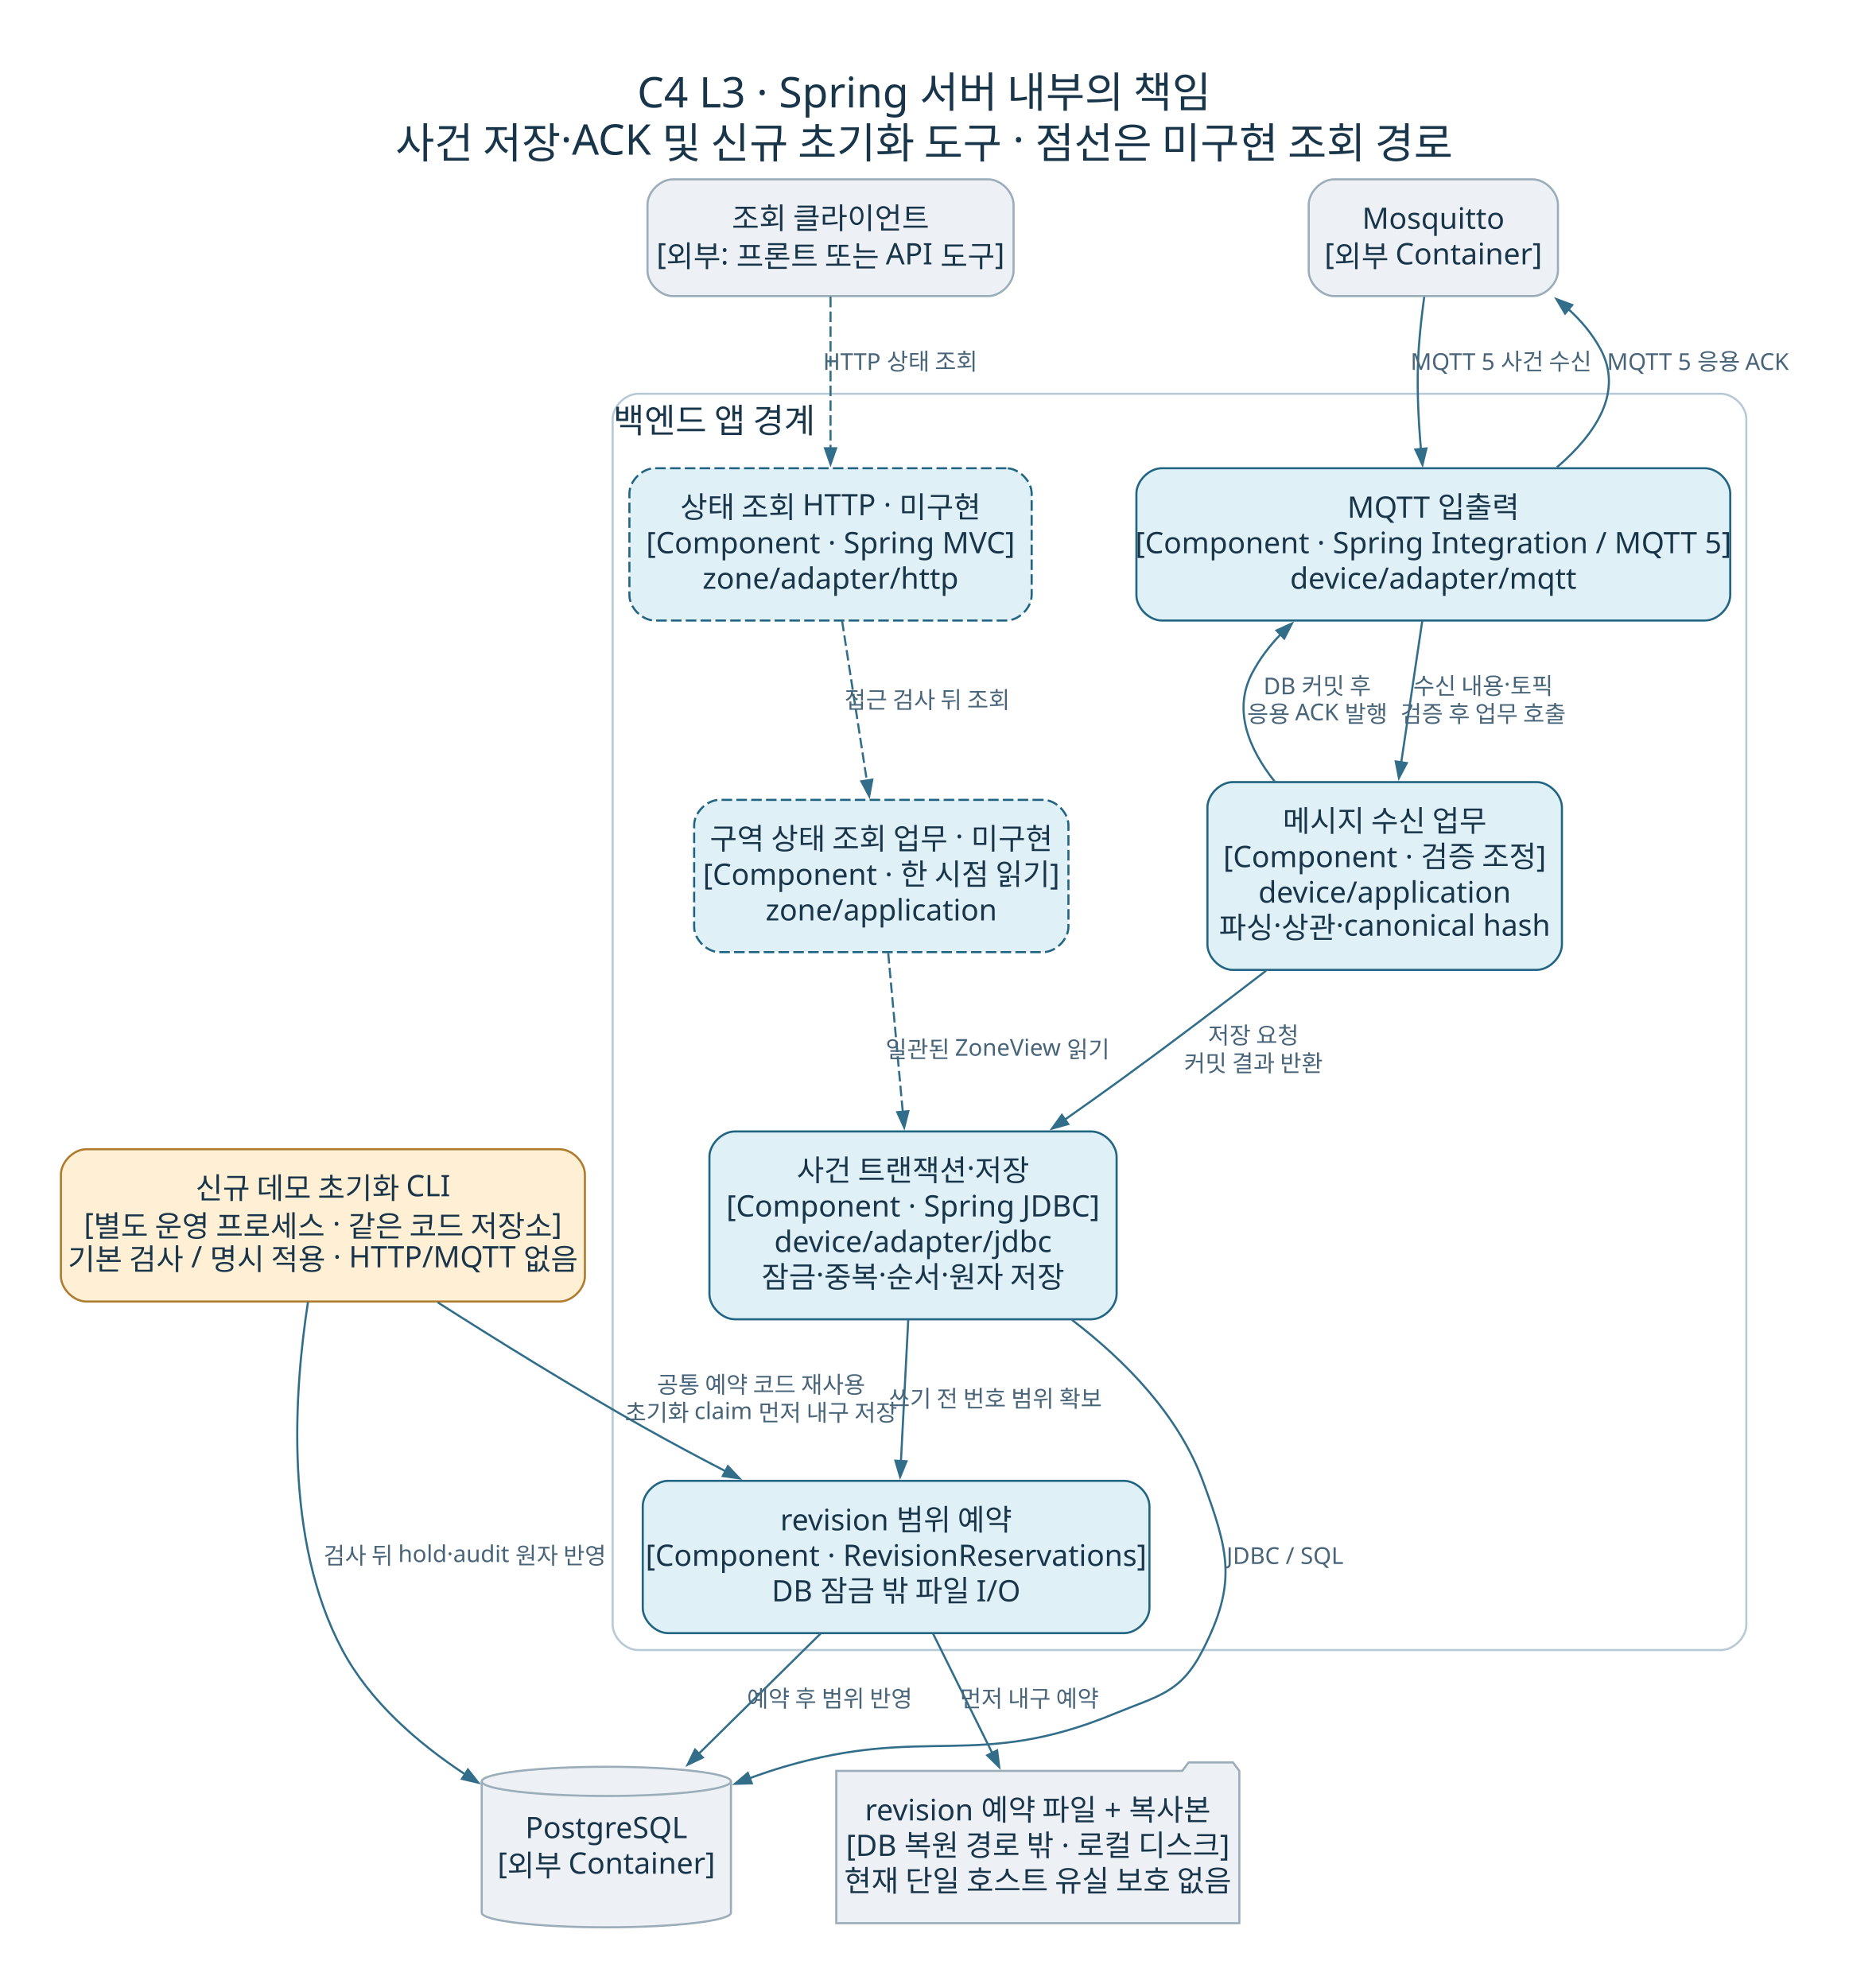
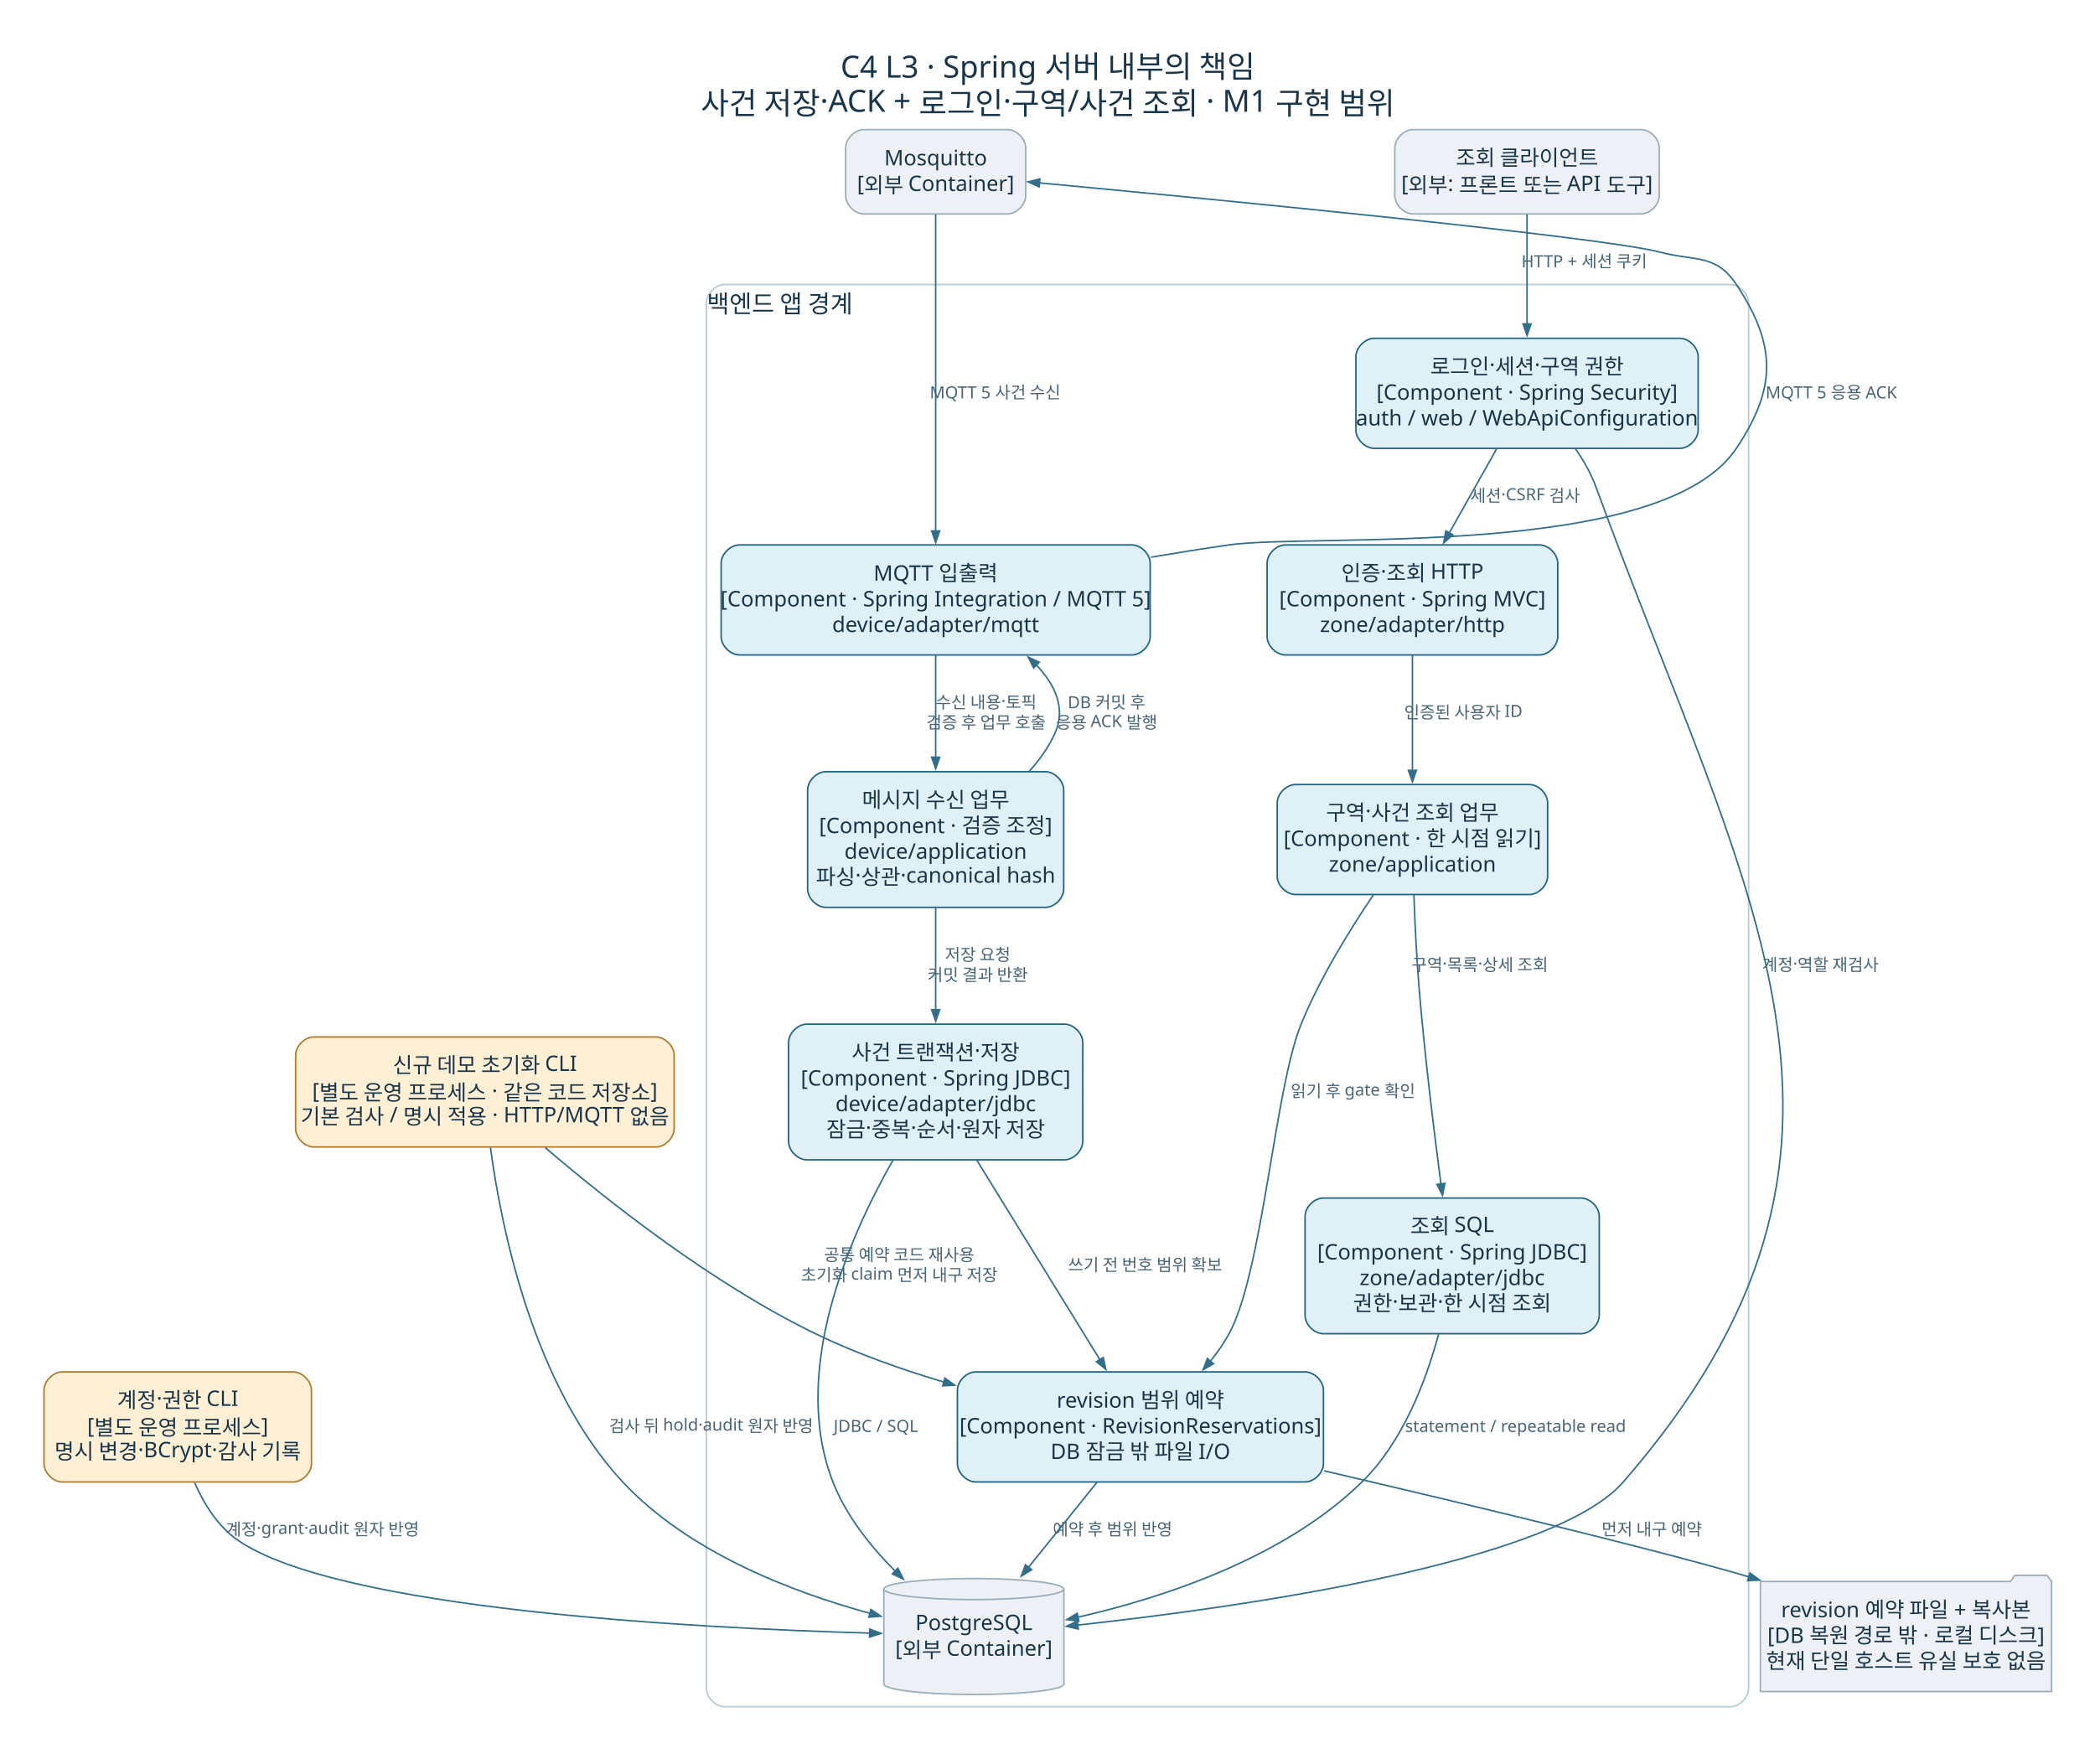
- <svg xmlns="http://www.w3.org/2000/svg" width="874pt" height="940pt" viewBox="0.00 0.00 874.00 940.00">
-   <g id="graph0" class="graph" transform="scale(1 1) rotate(0) translate(28.8 911.3)">
-     <text xml:space="preserve" text-anchor="middle" x="408.13" y="-860.5" font-family="Apple SD Gothic Neo" font-size="20.00" fill="#19354a">C4 L3 · Spring 서버 내부의 책임</text>
-     <text xml:space="preserve" text-anchor="middle" x="408.13" y="-836.5" font-family="Apple SD Gothic Neo" font-size="20.00" fill="#19354a">사건 저장·ACK 및 신규 초기화 도구 · 점선은 미구현 조회 경로</text>
+ <svg xmlns="http://www.w3.org/2000/svg" width="1371pt" height="1154pt" viewBox="0.00 0.00 1371.00 1154.00">
+   <g id="graph0" class="graph" transform="scale(1 1) rotate(0) translate(28.8 1124.9)">
+     <text xml:space="preserve" text-anchor="middle" x="656.9" y="-1074.1" font-family="Apple SD Gothic Neo" font-size="20.00" fill="#19354a">C4 L3 · Spring 서버 내부의 책임</text>
+     <text xml:space="preserve" text-anchor="middle" x="656.9" y="-1050.1" font-family="Apple SD Gothic Neo" font-size="20.00" fill="#19354a">사건 저장·ACK + 로그인·구역/사건 조회 · M1 구현 범위</text>
    <g id="clust2" class="cluster">
-       <path fill="none" stroke="#b7cad6" d="M272.87,-131.1C272.87,-131.1 784.87,-131.1 784.87,-131.1 790.87,-131.1 796.87,-137.1 796.87,-143.1 796.87,-143.1 796.87,-713.1 796.87,-713.1 796.87,-719.1 790.87,-725.1 784.87,-725.1 784.87,-725.1 272.87,-725.1 272.87,-725.1 266.87,-725.1 260.87,-719.1 260.87,-713.1 260.87,-713.1 260.87,-143.1 260.87,-143.1 260.87,-137.1 266.87,-131.1 272.87,-131.1" />
-       <text xml:space="preserve" text-anchor="middle" x="308.87" y="-706.7" font-family="Apple SD Gothic Neo" font-size="16.00" fill="#19354a">백엔드 앱 경계</text>
+       <path fill="none" stroke="#b7cad6" d="M445.51,-8C445.51,-8 1103.51,-8 1103.51,-8 1109.51,-8 1115.51,-14 1115.51,-20 1115.51,-20 1115.51,-926.7 1115.51,-926.7 1115.51,-932.7 1109.51,-938.7 1103.51,-938.7 1103.51,-938.7 445.51,-938.7 445.51,-938.7 439.51,-938.7 433.51,-932.7 433.51,-926.7 433.51,-926.7 433.51,-20 433.51,-20 433.51,-14 439.51,-8 445.51,-8" />
+       <text xml:space="preserve" text-anchor="middle" x="481.51" y="-920.3" font-family="Apple SD Gothic Neo" font-size="16.00" fill="#19354a">백엔드 앱 경계</text>
    </g>
    <g id="node1" class="node">
-       <path fill="#edf1f5" stroke="#9aadb9" d="M695.79,-826.5C695.79,-826.5 601.96,-826.5 601.96,-826.5 595.96,-826.5 589.96,-820.5 589.96,-814.5 589.96,-814.5 589.96,-783.3 589.96,-783.3 589.96,-777.3 595.96,-771.3 601.96,-771.3 601.96,-771.3 695.79,-771.3 695.79,-771.3 701.79,-771.3 707.79,-777.3 707.79,-783.3 707.79,-783.3 707.79,-814.5 707.79,-814.5 707.79,-820.5 701.79,-826.5 695.79,-826.5" />
-       <text xml:space="preserve" text-anchor="middle" x="648.87" y="-803.1" font-family="Apple SD Gothic Neo" font-size="14.00" fill="#19354a">Mosquitto</text>
-       <text xml:space="preserve" text-anchor="middle" x="648.87" y="-786.3" font-family="Apple SD Gothic Neo" font-size="14.00" fill="#19354a">[외부 Container]</text>
+       <path fill="#edf1f5" stroke="#9aadb9" d="M630.43,-1040.1C630.43,-1040.1 536.6,-1040.1 536.6,-1040.1 530.6,-1040.1 524.6,-1034.1 524.6,-1028.1 524.6,-1028.1 524.6,-996.9 524.6,-996.9 524.6,-990.9 530.6,-984.9 536.6,-984.9 536.6,-984.9 630.43,-984.9 630.43,-984.9 636.43,-984.9 642.43,-990.9 642.43,-996.9 642.43,-996.9 642.43,-1028.1 642.43,-1028.1 642.43,-1034.1 636.43,-1040.1 630.43,-1040.1" />
+       <text xml:space="preserve" text-anchor="middle" x="583.51" y="-1016.7" font-family="Apple SD Gothic Neo" font-size="14.00" fill="#19354a">Mosquitto</text>
+       <text xml:space="preserve" text-anchor="middle" x="583.51" y="-999.9" font-family="Apple SD Gothic Neo" font-size="14.00" fill="#19354a">[외부 Container]</text>
+     </g>
+     <g id="node7" class="node">
+       <path fill="#e0f0f7" stroke="#216582" d="M711.9,-768.3C711.9,-768.3 455.13,-768.3 455.13,-768.3 449.13,-768.3 443.13,-762.3 443.13,-756.3 443.13,-756.3 443.13,-708.3 443.13,-708.3 443.13,-702.3 449.13,-696.3 455.13,-696.3 455.13,-696.3 711.9,-696.3 711.9,-696.3 717.9,-696.3 723.9,-702.3 723.9,-708.3 723.9,-708.3 723.9,-756.3 723.9,-756.3 723.9,-762.3 717.9,-768.3 711.9,-768.3" />
+       <text xml:space="preserve" text-anchor="middle" x="583.51" y="-744.9" font-family="Apple SD Gothic Neo" font-size="14.00" fill="#19354a">MQTT 입출력</text>
+       <text xml:space="preserve" text-anchor="middle" x="583.51" y="-728.1" font-family="Apple SD Gothic Neo" font-size="14.00" fill="#19354a">[Component · Spring Integration / MQTT 5]</text>
+       <text xml:space="preserve" text-anchor="middle" x="583.51" y="-711.3" font-family="Apple SD Gothic Neo" font-size="14.00" fill="#19354a">device/adapter/mqtt</text>
+     </g>
+     <g id="edge11" class="edge">
+       <path fill="none" stroke="#326e8a" d="M583.51,-984.57C583.51,-936.55 583.51,-835.72 583.51,-777.44" />
+       <polygon fill="#326e8a" stroke="#326e8a" points="586.14,-777.48 583.51,-769.98 580.89,-777.48 586.14,-777.48" />
+       <text xml:space="preserve" text-anchor="middle" x="622.47" y="-864.2" font-family="Apple SD Gothic Neo" font-size="11.00" fill="#486478">MQTT 5 사건 수신</text>
+     </g>
+     <g id="node2" class="node">
+       <path fill="#edf1f5" stroke="#9aadb9" d="M1045.05,-1040.1C1045.05,-1040.1 895.98,-1040.1 895.98,-1040.1 889.98,-1040.1 883.98,-1034.1 883.98,-1028.1 883.98,-1028.1 883.98,-996.9 883.98,-996.9 883.98,-990.9 889.98,-984.9 895.98,-984.9 895.98,-984.9 1045.05,-984.9 1045.05,-984.9 1051.05,-984.9 1057.05,-990.9 1057.05,-996.9 1057.05,-996.9 1057.05,-1028.1 1057.05,-1028.1 1057.05,-1034.1 1051.05,-1040.1 1045.05,-1040.1" />
+       <text xml:space="preserve" text-anchor="middle" x="970.51" y="-1016.7" font-family="Apple SD Gothic Neo" font-size="14.00" fill="#19354a">조회 클라이언트</text>
+       <text xml:space="preserve" text-anchor="middle" x="970.51" y="-999.9" font-family="Apple SD Gothic Neo" font-size="14.00" fill="#19354a">[외부: 프론트 또는 API 도구]</text>
+     </g>
+     <g id="node9" class="node">
+       <path fill="#e0f0f7" stroke="#216582" d="M1070.5,-903.5C1070.5,-903.5 870.52,-903.5 870.52,-903.5 864.52,-903.5 858.52,-897.5 858.52,-891.5 858.52,-891.5 858.52,-843.5 858.52,-843.5 858.52,-837.5 864.52,-831.5 870.52,-831.5 870.52,-831.5 1070.5,-831.5 1070.5,-831.5 1076.5,-831.5 1082.5,-837.5 1082.5,-843.5 1082.5,-843.5 1082.5,-891.5 1082.5,-891.5 1082.5,-897.5 1076.5,-903.5 1070.5,-903.5" />
+       <text xml:space="preserve" text-anchor="middle" x="970.51" y="-880.1" font-family="Apple SD Gothic Neo" font-size="14.00" fill="#19354a">로그인·세션·구역 권한</text>
+       <text xml:space="preserve" text-anchor="middle" x="970.51" y="-863.3" font-family="Apple SD Gothic Neo" font-size="14.00" fill="#19354a">[Component · Spring Security]</text>
+       <text xml:space="preserve" text-anchor="middle" x="970.51" y="-846.5" font-family="Apple SD Gothic Neo" font-size="14.00" fill="#19354a">auth / web / WebApiConfiguration</text>
+     </g>
+     <g id="edge13" class="edge">
+       <path fill="none" stroke="#326e8a" d="M970.51,-984.6C970.51,-964.37 970.51,-936.21 970.51,-912.69" />
+       <polygon fill="#326e8a" stroke="#326e8a" points="973.14,-912.94 970.51,-905.44 967.89,-912.94 973.14,-912.94" />
+       <text xml:space="preserve" text-anchor="middle" x="1007.99" y="-950" font-family="Apple SD Gothic Neo" font-size="11.00" fill="#486478">HTTP + 세션 쿠키</text>
+     </g>
+     <g id="node3" class="node">
+       <path fill="#edf1f5" stroke="#9aadb9" d="M667.43,-85C667.43,-88.81 641.02,-91.9 608.51,-91.9 576.01,-91.9 549.6,-88.81 549.6,-85 549.6,-85 549.6,-22.9 549.6,-22.9 549.6,-19.09 576.01,-16 608.51,-16 641.02,-16 667.43,-19.09 667.43,-22.9 667.43,-22.9 667.43,-85 667.43,-85" />
+       <path fill="none" stroke="#9aadb9" d="M667.43,-85C667.43,-81.19 641.02,-78.1 608.51,-78.1 576.01,-78.1 549.6,-81.19 549.6,-85" />
+       <text xml:space="preserve" text-anchor="middle" x="608.51" y="-58.15" font-family="Apple SD Gothic Neo" font-size="14.00" fill="#19354a">PostgreSQL</text>
+       <text xml:space="preserve" text-anchor="middle" x="608.51" y="-41.35" font-family="Apple SD Gothic Neo" font-size="14.00" fill="#19354a">[외부 Container]</text>
+     </g>
+     <g id="node4" class="node">
+       <polygon fill="#edf1f5" stroke="#9aadb9" points="1313.8,-89.95 1310.8,-93.95 1289.8,-93.95 1286.8,-89.95 1123.23,-89.95 1123.23,-17.95 1313.8,-17.95 1313.8,-89.95" />
+       <text xml:space="preserve" text-anchor="middle" x="1218.51" y="-66.55" font-family="Apple SD Gothic Neo" font-size="14.00" fill="#19354a">revision 예약 파일 + 복사본</text>
+       <text xml:space="preserve" text-anchor="middle" x="1218.51" y="-49.75" font-family="Apple SD Gothic Neo" font-size="14.00" fill="#19354a">[DB 복원 경로 밖 · 로컬 디스크]</text>
+       <text xml:space="preserve" text-anchor="middle" x="1218.51" y="-32.95" font-family="Apple SD Gothic Neo" font-size="14.00" fill="#19354a">현재 단일 호스트 유실 보호 없음</text>
+     </g>
+     <g id="node5" class="node">
+       <path fill="#fff0d5" stroke="#af7c2f" d="M163.03,-227.1C163.03,-227.1 12,-227.1 12,-227.1 6,-227.1 0,-221.1 0,-215.1 0,-215.1 0,-167.1 0,-167.1 0,-161.1 6,-155.1 12,-155.1 12,-155.1 163.03,-155.1 163.03,-155.1 169.03,-155.1 175.03,-161.1 175.03,-167.1 175.03,-167.1 175.03,-215.1 175.03,-215.1 175.03,-221.1 169.03,-227.1 163.03,-227.1" />
+       <text xml:space="preserve" text-anchor="middle" x="87.51" y="-203.7" font-family="Apple SD Gothic Neo" font-size="14.00" fill="#19354a">계정·권한 CLI</text>
+       <text xml:space="preserve" text-anchor="middle" x="87.51" y="-186.9" font-family="Apple SD Gothic Neo" font-size="14.00" fill="#19354a">[별도 운영 프로세스]</text>
+       <text xml:space="preserve" text-anchor="middle" x="87.51" y="-170.1" font-family="Apple SD Gothic Neo" font-size="14.00" fill="#19354a">명시 변경·BCrypt·감사 기록</text>
+     </g>
+     <g id="edge18" class="edge">
+       <path fill="none" stroke="#326e8a" d="M98.58,-154.61C104.72,-140.68 113.84,-125.9 126.92,-116.9 192.58,-71.74 423.96,-59.49 540.44,-56.18" />
+       <polygon fill="#326e8a" stroke="#326e8a" points="540.37,-58.81 547.8,-55.98 540.23,-53.56 540.37,-58.81" />
+       <text xml:space="preserve" text-anchor="middle" x="182.22" y="-120.2" font-family="Apple SD Gothic Neo" font-size="11.00" fill="#486478">계정·grant·audit 원자 반영</text>
    </g>
    <g id="node6" class="node">
-       <path fill="#e0f0f7" stroke="#216582" d="M777.25,-689.9C777.25,-689.9 520.49,-689.9 520.49,-689.9 514.49,-689.9 508.49,-683.9 508.49,-677.9 508.49,-677.9 508.49,-629.9 508.49,-629.9 508.49,-623.9 514.49,-617.9 520.49,-617.9 520.49,-617.9 777.25,-617.9 777.25,-617.9 783.25,-617.9 789.25,-623.9 789.25,-629.9 789.25,-629.9 789.25,-677.9 789.25,-677.9 789.25,-683.9 783.25,-689.9 777.25,-689.9" />
-       <text xml:space="preserve" text-anchor="middle" x="648.87" y="-666.5" font-family="Apple SD Gothic Neo" font-size="14.00" fill="#19354a">MQTT 입출력</text>
-       <text xml:space="preserve" text-anchor="middle" x="648.87" y="-649.7" font-family="Apple SD Gothic Neo" font-size="14.00" fill="#19354a">[Component · Spring Integration / MQTT 5]</text>
-       <text xml:space="preserve" text-anchor="middle" x="648.87" y="-632.9" font-family="Apple SD Gothic Neo" font-size="14.00" fill="#19354a">device/adapter/mqtt</text>
+       <path fill="#fff0d5" stroke="#af7c2f" d="M400.38,-446.3C400.38,-446.3 176.64,-446.3 176.64,-446.3 170.64,-446.3 164.64,-440.3 164.64,-434.3 164.64,-434.3 164.64,-386.3 164.64,-386.3 164.64,-380.3 170.64,-374.3 176.64,-374.3 176.64,-374.3 400.38,-374.3 400.38,-374.3 406.38,-374.3 412.38,-380.3 412.38,-386.3 412.38,-386.3 412.38,-434.3 412.38,-434.3 412.38,-440.3 406.38,-446.3 400.38,-446.3" />
+       <text xml:space="preserve" text-anchor="middle" x="288.51" y="-422.9" font-family="Apple SD Gothic Neo" font-size="14.00" fill="#19354a">신규 데모 초기화 CLI</text>
+       <text xml:space="preserve" text-anchor="middle" x="288.51" y="-406.1" font-family="Apple SD Gothic Neo" font-size="14.00" fill="#19354a">[별도 운영 프로세스 · 같은 코드 저장소]</text>
+       <text xml:space="preserve" text-anchor="middle" x="288.51" y="-389.3" font-family="Apple SD Gothic Neo" font-size="14.00" fill="#19354a">기본 검사 / 명시 적용 · HTTP/MQTT 없음</text>
+     </g>
+     <g id="edge19" class="edge">
+       <path fill="none" stroke="#326e8a" d="M292.14,-373.93C299.41,-320.18 320.44,-217.61 378.71,-155.1 421.71,-108.99 489.63,-82.99 540.5,-69.11" />
+       <polygon fill="#326e8a" stroke="#326e8a" points="541.11,-71.67 547.69,-67.21 539.77,-66.59 541.11,-71.67" />
+       <text xml:space="preserve" text-anchor="middle" x="436.61" y="-187.8" font-family="Apple SD Gothic Neo" font-size="11.00" fill="#486478">검사 뒤 hold·audit 원자 반영</text>
+     </g>
+     <g id="node14" class="node">
+       <path fill="#e0f0f7" stroke="#216582" d="M825.29,-227.1C825.29,-227.1 609.74,-227.1 609.74,-227.1 603.74,-227.1 597.74,-221.1 597.74,-215.1 597.74,-215.1 597.74,-167.1 597.74,-167.1 597.74,-161.1 603.74,-155.1 609.74,-155.1 609.74,-155.1 825.29,-155.1 825.29,-155.1 831.29,-155.1 837.29,-161.1 837.29,-167.1 837.29,-167.1 837.29,-215.1 837.29,-215.1 837.29,-221.1 831.29,-227.1 825.29,-227.1" />
+       <text xml:space="preserve" text-anchor="middle" x="717.51" y="-203.7" font-family="Apple SD Gothic Neo" font-size="14.00" fill="#19354a">revision 범위 예약</text>
+       <text xml:space="preserve" text-anchor="middle" x="717.51" y="-186.9" font-family="Apple SD Gothic Neo" font-size="14.00" fill="#19354a">[Component · RevisionReservations]</text>
+       <text xml:space="preserve" text-anchor="middle" x="717.51" y="-170.1" font-family="Apple SD Gothic Neo" font-size="14.00" fill="#19354a">DB 잠금 밖 파일 I/O</text>
+     </g>
+     <g id="edge17" class="edge">
+       <path fill="none" stroke="#326e8a" d="M327.99,-373.9C369.36,-338.49 437.58,-284.72 504.83,-252.1 531.14,-239.34 560.64,-228.85 589.1,-220.42" />
+       <polygon fill="#326e8a" stroke="#326e8a" points="589.56,-223.02 596.03,-218.41 588.1,-217.98 589.56,-223.02" />
+       <text xml:space="preserve" text-anchor="middle" x="559.67" y="-299.8" font-family="Apple SD Gothic Neo" font-size="11.00" fill="#486478">공통 예약 코드 재사용</text>
+       <text xml:space="preserve" text-anchor="middle" x="559.67" y="-286.6" font-family="Apple SD Gothic Neo" font-size="11.00" fill="#486478">초기화 claim 먼저 내구 저장</text>
+     </g>
+     <g id="edge12" class="edge">
+       <path fill="none" stroke="#326e8a" d="M724.35,-760.25C741.55,-763.16 758.91,-765.93 775.51,-768.3 830.21,-776.12 1058.67,-758.33 1107.51,-831.5 1133.97,-871.13 1133.82,-898.98 1107.51,-938.7 1094.19,-958.83 1080.87,-953.82 1057.51,-959.9 1019.17,-969.88 773.06,-993.8 651.4,-1005.22" />
+       <polygon fill="#326e8a" stroke="#326e8a" points="651.23,-1002.6 644.01,-1005.91 651.72,-1007.82 651.23,-1002.6" />
+       <text xml:space="preserve" text-anchor="middle" x="1169.62" y="-864.2" font-family="Apple SD Gothic Neo" font-size="11.00" fill="#486478">MQTT 5 응용 ACK</text>
+     </g>
+     <g id="node11" class="node">
+       <path fill="#e0f0f7" stroke="#216582" d="M655.31,-619.9C655.31,-619.9 511.72,-619.9 511.72,-619.9 505.72,-619.9 499.72,-613.9 499.72,-607.9 499.72,-607.9 499.72,-543.1 499.72,-543.1 499.72,-537.1 505.72,-531.1 511.72,-531.1 511.72,-531.1 655.31,-531.1 655.31,-531.1 661.31,-531.1 667.31,-537.1 667.31,-543.1 667.31,-543.1 667.31,-607.9 667.31,-607.9 667.31,-613.9 661.31,-619.9 655.31,-619.9" />
+       <text xml:space="preserve" text-anchor="middle" x="583.51" y="-596.5" font-family="Apple SD Gothic Neo" font-size="14.00" fill="#19354a">메시지 수신 업무</text>
+       <text xml:space="preserve" text-anchor="middle" x="583.51" y="-579.7" font-family="Apple SD Gothic Neo" font-size="14.00" fill="#19354a">[Component · 검증 조정]</text>
+       <text xml:space="preserve" text-anchor="middle" x="583.51" y="-562.9" font-family="Apple SD Gothic Neo" font-size="14.00" fill="#19354a">device/application</text>
+       <text xml:space="preserve" text-anchor="middle" x="583.51" y="-546.1" font-family="Apple SD Gothic Neo" font-size="14.00" fill="#19354a">파싱·상관·canonical hash</text>
+     </g>
+     <g id="edge1" class="edge">
+       <path fill="none" stroke="#326e8a" d="M583.51,-696.17C583.51,-676.42 583.51,-651.36 583.51,-629.28" />
+       <polygon fill="#326e8a" stroke="#326e8a" points="586.14,-629.36 583.51,-621.86 580.89,-629.36 586.14,-629.36" />
+       <text xml:space="preserve" text-anchor="middle" x="616.51" y="-661.4" font-family="Apple SD Gothic Neo" font-size="11.00" fill="#486478">수신 내용·토픽</text>
+       <text xml:space="preserve" text-anchor="middle" x="616.51" y="-648.2" font-family="Apple SD Gothic Neo" font-size="11.00" fill="#486478">검증 후 업무 호출</text>
+     </g>
+     <g id="node8" class="node">
+       <path fill="#e0f0f7" stroke="#216582" d="M978.61,-768.3C978.61,-768.3 812.42,-768.3 812.42,-768.3 806.42,-768.3 800.42,-762.3 800.42,-756.3 800.42,-756.3 800.42,-708.3 800.42,-708.3 800.42,-702.3 806.42,-696.3 812.42,-696.3 812.42,-696.3 978.61,-696.3 978.61,-696.3 984.61,-696.3 990.61,-702.3 990.61,-708.3 990.61,-708.3 990.61,-756.3 990.61,-756.3 990.61,-762.3 984.61,-768.3 978.61,-768.3" />
+       <text xml:space="preserve" text-anchor="middle" x="895.51" y="-744.9" font-family="Apple SD Gothic Neo" font-size="14.00" fill="#19354a">인증·조회 HTTP</text>
+       <text xml:space="preserve" text-anchor="middle" x="895.51" y="-728.1" font-family="Apple SD Gothic Neo" font-size="14.00" fill="#19354a">[Component · Spring MVC]</text>
+       <text xml:space="preserve" text-anchor="middle" x="895.51" y="-711.3" font-family="Apple SD Gothic Neo" font-size="14.00" fill="#19354a">zone/adapter/http</text>
+     </g>
+     <g id="node12" class="node">
+       <path fill="#e0f0f7" stroke="#216582" d="M971.99,-611.5C971.99,-611.5 819.04,-611.5 819.04,-611.5 813.04,-611.5 807.04,-605.5 807.04,-599.5 807.04,-599.5 807.04,-551.5 807.04,-551.5 807.04,-545.5 813.04,-539.5 819.04,-539.5 819.04,-539.5 971.99,-539.5 971.99,-539.5 977.99,-539.5 983.99,-545.5 983.99,-551.5 983.99,-551.5 983.99,-599.5 983.99,-599.5 983.99,-605.5 977.99,-611.5 971.99,-611.5" />
+       <text xml:space="preserve" text-anchor="middle" x="895.51" y="-588.1" font-family="Apple SD Gothic Neo" font-size="14.00" fill="#19354a">구역·사건 조회 업무</text>
+       <text xml:space="preserve" text-anchor="middle" x="895.51" y="-571.3" font-family="Apple SD Gothic Neo" font-size="14.00" fill="#19354a">[Component · 한 시점 읽기]</text>
+       <text xml:space="preserve" text-anchor="middle" x="895.51" y="-554.5" font-family="Apple SD Gothic Neo" font-size="14.00" fill="#19354a">zone/application</text>
+     </g>
+     <g id="edge3" class="edge">
+       <path fill="none" stroke="#326e8a" d="M895.51,-696.17C895.51,-673.79 895.51,-644.6 895.51,-620.65" />
+       <polygon fill="#326e8a" stroke="#326e8a" points="898.14,-620.77 895.51,-613.27 892.89,-620.77 898.14,-620.77" />
+       <text xml:space="preserve" text-anchor="middle" x="928.82" y="-654.8" font-family="Apple SD Gothic Neo" font-size="11.00" fill="#486478">인증된 사용자 ID</text>
+     </g>
+     <g id="edge5" class="edge">
+       <path fill="none" stroke="#326e8a" d="M1002.3,-831.06C1007.6,-823.42 1012.38,-815.06 1015.51,-806.5 1115.02,-534.51 1223.6,-373.61 1033.51,-155.1 987.3,-101.97 784.34,-73.21 676.47,-61.43" />
+       <polygon fill="#326e8a" stroke="#326e8a" points="676.85,-58.83 669.11,-60.64 676.29,-64.05 676.85,-58.83" />
+       <text xml:space="preserve" text-anchor="middle" x="1162.47" y="-489.6" font-family="Apple SD Gothic Neo" font-size="11.00" fill="#486478">계정·역할 재검사</text>
+     </g>
+     <g id="edge4" class="edge">
+       <path fill="none" stroke="#326e8a" d="M950.61,-831.15C941.04,-814.16 929.5,-793.65 919.45,-775.81" />
+       <polygon fill="#326e8a" stroke="#326e8a" points="921.96,-774.91 915.99,-769.67 917.38,-777.49 921.96,-774.91" />
+       <text xml:space="preserve" text-anchor="middle" x="969.34" y="-796.6" font-family="Apple SD Gothic Neo" font-size="11.00" fill="#486478">세션·CSRF 검사</text>
+     </g>
+     <g id="node10" class="node">
+       <path fill="#e0f0f7" stroke="#216582" d="M1005.78,-340.9C1005.78,-340.9 837.25,-340.9 837.25,-340.9 831.25,-340.9 825.25,-334.9 825.25,-328.9 825.25,-328.9 825.25,-264.1 825.25,-264.1 825.25,-258.1 831.25,-252.1 837.25,-252.1 837.25,-252.1 1005.78,-252.1 1005.78,-252.1 1011.78,-252.1 1017.78,-258.1 1017.78,-264.1 1017.78,-264.1 1017.78,-328.9 1017.78,-328.9 1017.78,-334.9 1011.78,-340.9 1005.78,-340.9" />
+       <text xml:space="preserve" text-anchor="middle" x="921.51" y="-317.5" font-family="Apple SD Gothic Neo" font-size="14.00" fill="#19354a">조회 SQL</text>
+       <text xml:space="preserve" text-anchor="middle" x="921.51" y="-300.7" font-family="Apple SD Gothic Neo" font-size="14.00" fill="#19354a">[Component · Spring JDBC]</text>
+       <text xml:space="preserve" text-anchor="middle" x="921.51" y="-283.9" font-family="Apple SD Gothic Neo" font-size="14.00" fill="#19354a">zone/adapter/jdbc</text>
+       <text xml:space="preserve" text-anchor="middle" x="921.51" y="-267.1" font-family="Apple SD Gothic Neo" font-size="14.00" fill="#19354a">권한·보관·한 시점 조회</text>
+     </g>
+     <g id="edge10" class="edge">
+       <path fill="none" stroke="#326e8a" d="M912.63,-251.74C904.36,-221.11 889.17,-181.17 862.51,-155.1 811.5,-105.21 732.67,-79.37 676.36,-66.54" />
+       <polygon fill="#326e8a" stroke="#326e8a" points="677.24,-64.04 669.35,-64.99 676.11,-69.17 677.24,-64.04" />
+       <text xml:space="preserve" text-anchor="middle" x="962.97" y="-187.8" font-family="Apple SD Gothic Neo" font-size="11.00" fill="#486478">statement / repeatable read</text>
+     </g>
+     <g id="edge2" class="edge">
+       <path fill="none" stroke="#326e8a" d="M644.7,-620.1C651.49,-627.57 657.43,-635.88 661.51,-644.9 668.9,-661.19 661.85,-676.55 649.47,-689.67" />
+       <polygon fill="#326e8a" stroke="#326e8a" points="647.65,-687.77 644.09,-694.87 651.3,-691.54 647.65,-687.77" />
+       <text xml:space="preserve" text-anchor="middle" x="695.38" y="-661.4" font-family="Apple SD Gothic Neo" font-size="11.00" fill="#486478">DB 커밋 후</text>
+       <text xml:space="preserve" text-anchor="middle" x="695.38" y="-648.2" font-family="Apple SD Gothic Neo" font-size="11.00" fill="#486478">응용 ACK 발행</text>
+     </g>
+     <g id="node13" class="node">
+       <path fill="#e0f0f7" stroke="#216582" d="M667.78,-454.7C667.78,-454.7 499.25,-454.7 499.25,-454.7 493.25,-454.7 487.25,-448.7 487.25,-442.7 487.25,-442.7 487.25,-377.9 487.25,-377.9 487.25,-371.9 493.25,-365.9 499.25,-365.9 499.25,-365.9 667.78,-365.9 667.78,-365.9 673.78,-365.9 679.78,-371.9 679.78,-377.9 679.78,-377.9 679.78,-442.7 679.78,-442.7 679.78,-448.7 673.78,-454.7 667.78,-454.7" />
+       <text xml:space="preserve" text-anchor="middle" x="583.51" y="-431.3" font-family="Apple SD Gothic Neo" font-size="14.00" fill="#19354a">사건 트랜잭션·저장</text>
+       <text xml:space="preserve" text-anchor="middle" x="583.51" y="-414.5" font-family="Apple SD Gothic Neo" font-size="14.00" fill="#19354a">[Component · Spring JDBC]</text>
+       <text xml:space="preserve" text-anchor="middle" x="583.51" y="-397.7" font-family="Apple SD Gothic Neo" font-size="14.00" fill="#19354a">device/adapter/jdbc</text>
+       <text xml:space="preserve" text-anchor="middle" x="583.51" y="-380.9" font-family="Apple SD Gothic Neo" font-size="14.00" fill="#19354a">잠금·중복·순서·원자 저장</text>
+     </g>
+     <g id="edge6" class="edge">
+       <path fill="none" stroke="#326e8a" d="M583.51,-530.77C583.51,-510.19 583.51,-485.48 583.51,-463.88" />
+       <polygon fill="#326e8a" stroke="#326e8a" points="586.14,-464.17 583.51,-456.67 580.89,-464.17 586.14,-464.17" />
+       <text xml:space="preserve" text-anchor="middle" x="611.01" y="-496.2" font-family="Apple SD Gothic Neo" font-size="11.00" fill="#486478">저장 요청</text>
+       <text xml:space="preserve" text-anchor="middle" x="611.01" y="-483" font-family="Apple SD Gothic Neo" font-size="11.00" fill="#486478">커밋 결과 반환</text>
+     </g>
+     <g id="edge8" class="edge">
+       <path fill="none" stroke="#326e8a" d="M896.47,-539.34C897.11,-521.47 898.15,-499.4 899.76,-479.7 903.37,-435.76 909.43,-386.07 914.24,-349.7" />
+       <polygon fill="#326e8a" stroke="#326e8a" points="916.78,-350.5 915.17,-342.72 911.58,-349.81 916.78,-350.5" />
+       <text xml:space="preserve" text-anchor="middle" x="939.64" y="-489.6" font-family="Apple SD Gothic Neo" font-size="11.00" fill="#486478">구역·목록·상세 조회</text>
+     </g>
+     <g id="edge9" class="edge">
+       <path fill="none" stroke="#326e8a" d="M869.88,-539.12C854.25,-516.07 834.97,-484.78 822.69,-454.7 805.23,-411.9 797.62,-292.7 775.51,-252.1 772.08,-245.79 767.8,-239.67 763.13,-233.91" />
+       <polygon fill="#326e8a" stroke="#326e8a" points="765.34,-232.47 758.48,-228.47 761.35,-235.88 765.34,-232.47" />
+       <text xml:space="preserve" text-anchor="middle" x="856.6" y="-407" font-family="Apple SD Gothic Neo" font-size="11.00" fill="#486478">읽기 후 gate 확인</text>
+     </g>
+     <g id="edge14" class="edge">
+       <path fill="none" stroke="#326e8a" d="M555.52,-365.62C526.29,-314.21 488.31,-226.75 516.28,-155.1 524.85,-133.13 540.75,-113.08 556.96,-96.78" />
+       <polygon fill="#326e8a" stroke="#326e8a" points="558.79,-98.66 562.33,-91.55 555.13,-94.9 558.79,-98.66" />
+       <text xml:space="preserve" text-anchor="middle" x="544.4" y="-187.8" font-family="Apple SD Gothic Neo" font-size="11.00" fill="#486478">JDBC / SQL</text>
    </g>
    <g id="edge7" class="edge">
-       <path fill="none" stroke="#326e8a" d="M644.57,-770.92C643.49,-763.01 642.49,-754.33 641.96,-746.3 640.92,-730.77 641.69,-713.77 643.03,-698.68" />
-       <polygon fill="#326e8a" stroke="#326e8a" points="645.61,-699.27 643.73,-691.55 640.38,-698.76 645.61,-699.27" />
-       <text xml:space="preserve" text-anchor="middle" x="680.91" y="-736.4" font-family="Apple SD Gothic Neo" font-size="11.00" fill="#486478">MQTT 5 사건 수신</text>
+       <path fill="none" stroke="#326e8a" d="M610.47,-365.61C633.97,-327.51 667.85,-272.59 691.17,-234.8" />
+       <polygon fill="#326e8a" stroke="#326e8a" points="693.19,-236.53 694.89,-228.76 688.72,-233.77 693.19,-236.53" />
+       <text xml:space="preserve" text-anchor="middle" x="720.54" y="-293.2" font-family="Apple SD Gothic Neo" font-size="11.00" fill="#486478">쓰기 전 번호 범위 확보</text>
    </g>
-     <g id="node2" class="node">
-       <path fill="#edf1f5" stroke="#9aadb9" d="M438.41,-826.5C438.41,-826.5 289.33,-826.5 289.33,-826.5 283.33,-826.5 277.33,-820.5 277.33,-814.5 277.33,-814.5 277.33,-783.3 277.33,-783.3 277.33,-777.3 283.33,-771.3 289.33,-771.3 289.33,-771.3 438.41,-771.3 438.41,-771.3 444.41,-771.3 450.41,-777.3 450.41,-783.3 450.41,-783.3 450.41,-814.5 450.41,-814.5 450.41,-820.5 444.41,-826.5 438.41,-826.5" />
-       <text xml:space="preserve" text-anchor="middle" x="363.87" y="-803.1" font-family="Apple SD Gothic Neo" font-size="14.00" fill="#19354a">조회 클라이언트</text>
-       <text xml:space="preserve" text-anchor="middle" x="363.87" y="-786.3" font-family="Apple SD Gothic Neo" font-size="14.00" fill="#19354a">[외부: 프론트 또는 API 도구]</text>
+     <g id="edge16" class="edge">
+       <path fill="none" stroke="#326e8a" d="M689.16,-154.94C675.34,-137.81 658.58,-117.03 643.93,-98.86" />
+       <polygon fill="#326e8a" stroke="#326e8a" points="646.34,-97.66 639.58,-93.47 642.25,-100.96 646.34,-97.66" />
+       <text xml:space="preserve" text-anchor="middle" x="699.28" y="-120.2" font-family="Apple SD Gothic Neo" font-size="11.00" fill="#486478">예약 후 범위 반영</text>
    </g>
-     <g id="node7" class="node">
-       <path fill="#e0f0f7" stroke="#216582" stroke-dasharray="5,2" d="M446.97,-689.9C446.97,-689.9 280.78,-689.9 280.78,-689.9 274.78,-689.9 268.78,-683.9 268.78,-677.9 268.78,-677.9 268.78,-629.9 268.78,-629.9 268.78,-623.9 274.78,-617.9 280.78,-617.9 280.78,-617.9 446.97,-617.9 446.97,-617.9 452.97,-617.9 458.97,-623.9 458.97,-629.9 458.97,-629.9 458.97,-677.9 458.97,-677.9 458.97,-683.9 452.97,-689.9 446.97,-689.9" />
-       <text xml:space="preserve" text-anchor="middle" x="363.87" y="-666.5" font-family="Apple SD Gothic Neo" font-size="14.00" fill="#19354a">상태 조회 HTTP · 미구현</text>
-       <text xml:space="preserve" text-anchor="middle" x="363.87" y="-649.7" font-family="Apple SD Gothic Neo" font-size="14.00" fill="#19354a">[Component · Spring MVC]</text>
-       <text xml:space="preserve" text-anchor="middle" x="363.87" y="-632.9" font-family="Apple SD Gothic Neo" font-size="14.00" fill="#19354a">zone/adapter/http</text>
-     </g>
-     <g id="edge9" class="edge">
-       <path fill="none" stroke="#326e8a" stroke-dasharray="5,2" d="M363.87,-771C363.87,-750.77 363.87,-722.61 363.87,-699.09" />
-       <polygon fill="#326e8a" stroke="#326e8a" points="366.5,-699.34 363.87,-691.84 361.25,-699.34 366.5,-699.34" />
-       <text xml:space="preserve" text-anchor="middle" x="396.87" y="-736.4" font-family="Apple SD Gothic Neo" font-size="11.00" fill="#486478">HTTP 상태 조회</text>
-     </g>
-     <g id="node3" class="node">
-       <path fill="#edf1f5" stroke="#9aadb9" d="M316.79,-69C316.79,-72.81 290.38,-75.9 257.87,-75.9 225.36,-75.9 198.96,-72.81 198.96,-69 198.96,-69 198.96,-6.9 198.96,-6.9 198.96,-3.09 225.36,0 257.87,0 290.38,0 316.79,-3.09 316.79,-6.9 316.79,-6.9 316.79,-69 316.79,-69" />
-       <path fill="none" stroke="#9aadb9" d="M316.79,-69C316.79,-65.19 290.38,-62.1 257.87,-62.1 225.36,-62.1 198.96,-65.19 198.96,-69" />
-       <text xml:space="preserve" text-anchor="middle" x="257.87" y="-42.15" font-family="Apple SD Gothic Neo" font-size="14.00" fill="#19354a">PostgreSQL</text>
-       <text xml:space="preserve" text-anchor="middle" x="257.87" y="-25.35" font-family="Apple SD Gothic Neo" font-size="14.00" fill="#19354a">[외부 Container]</text>
-     </g>
-     <g id="node4" class="node">
-       <polygon fill="#edf1f5" stroke="#9aadb9" points="557.16,-73.95 554.16,-77.95 533.16,-77.95 530.16,-73.95 366.58,-73.95 366.58,-1.95 557.16,-1.95 557.16,-73.95" />
-       <text xml:space="preserve" text-anchor="middle" x="461.87" y="-50.55" font-family="Apple SD Gothic Neo" font-size="14.00" fill="#19354a">revision 예약 파일 + 복사본</text>
-       <text xml:space="preserve" text-anchor="middle" x="461.87" y="-33.75" font-family="Apple SD Gothic Neo" font-size="14.00" fill="#19354a">[DB 복원 경로 밖 · 로컬 디스크]</text>
-       <text xml:space="preserve" text-anchor="middle" x="461.87" y="-16.95" font-family="Apple SD Gothic Neo" font-size="14.00" fill="#19354a">현재 단일 호스트 유실 보호 없음</text>
-     </g>
-     <g id="node5" class="node">
-       <path fill="#fff0d5" stroke="#af7c2f" d="M235.74,-367.9C235.74,-367.9 12,-367.9 12,-367.9 6,-367.9 0,-361.9 0,-355.9 0,-355.9 0,-307.9 0,-307.9 0,-301.9 6,-295.9 12,-295.9 12,-295.9 235.74,-295.9 235.74,-295.9 241.74,-295.9 247.74,-301.9 247.74,-307.9 247.74,-307.9 247.74,-355.9 247.74,-355.9 247.74,-361.9 241.74,-367.9 235.74,-367.9" />
-       <text xml:space="preserve" text-anchor="middle" x="123.87" y="-344.5" font-family="Apple SD Gothic Neo" font-size="14.00" fill="#19354a">신규 데모 초기화 CLI</text>
-       <text xml:space="preserve" text-anchor="middle" x="123.87" y="-327.7" font-family="Apple SD Gothic Neo" font-size="14.00" fill="#19354a">[별도 운영 프로세스 · 같은 코드 저장소]</text>
-       <text xml:space="preserve" text-anchor="middle" x="123.87" y="-310.9" font-family="Apple SD Gothic Neo" font-size="14.00" fill="#19354a">기본 검사 / 명시 적용 · HTTP/MQTT 없음</text>
-     </g>
-     <g id="edge14" class="edge">
-       <path fill="none" stroke="#326e8a" d="M116.82,-295.67C110.3,-253.78 105.35,-183.02 133.07,-131.1 146.06,-106.77 168.63,-87.15 191.04,-72.38" />
-       <polygon fill="#326e8a" stroke="#326e8a" points="192.43,-74.61 197.34,-68.37 189.61,-70.18 192.43,-74.61" />
-       <text xml:space="preserve" text-anchor="middle" x="190.97" y="-171.8" font-family="Apple SD Gothic Neo" font-size="11.00" fill="#486478">검사 뒤 hold·audit 원자 반영</text>
-     </g>
-     <g id="node11" class="node">
-       <path fill="#e0f0f7" stroke="#216582" d="M502.65,-211.1C502.65,-211.1 287.09,-211.1 287.09,-211.1 281.09,-211.1 275.09,-205.1 275.09,-199.1 275.09,-199.1 275.09,-151.1 275.09,-151.1 275.09,-145.1 281.09,-139.1 287.09,-139.1 287.09,-139.1 502.65,-139.1 502.65,-139.1 508.65,-139.1 514.65,-145.1 514.65,-151.1 514.65,-151.1 514.65,-199.1 514.65,-199.1 514.65,-205.1 508.65,-211.1 502.65,-211.1" />
-       <text xml:space="preserve" text-anchor="middle" x="394.87" y="-187.7" font-family="Apple SD Gothic Neo" font-size="14.00" fill="#19354a">revision 범위 예약</text>
-       <text xml:space="preserve" text-anchor="middle" x="394.87" y="-170.9" font-family="Apple SD Gothic Neo" font-size="14.00" fill="#19354a">[Component · RevisionReservations]</text>
-       <text xml:space="preserve" text-anchor="middle" x="394.87" y="-154.1" font-family="Apple SD Gothic Neo" font-size="14.00" fill="#19354a">DB 잠금 밖 파일 I/O</text>
-     </g>
-     <g id="edge13" class="edge">
-       <path fill="none" stroke="#326e8a" d="M178.16,-295.48C206.92,-277.13 243.07,-254.73 276.19,-236.1 288.35,-229.26 301.39,-222.3 314.21,-215.66" />
-       <polygon fill="#326e8a" stroke="#326e8a" points="315.34,-218.04 320.81,-212.27 312.94,-213.37 315.34,-218.04" />
-       <text xml:space="preserve" text-anchor="middle" x="331.03" y="-252.6" font-family="Apple SD Gothic Neo" font-size="11.00" fill="#486478">공통 예약 코드 재사용</text>
-       <text xml:space="preserve" text-anchor="middle" x="331.03" y="-239.4" font-family="Apple SD Gothic Neo" font-size="11.00" fill="#486478">초기화 claim 먼저 내구 저장</text>
-     </g>
-     <g id="edge8" class="edge">
-       <path fill="none" stroke="#326e8a" d="M707.36,-690.38C725.81,-706.28 738.85,-726.01 727.87,-746.3 724.03,-753.39 718.75,-759.66 712.73,-765.16" />
-       <polygon fill="#326e8a" stroke="#326e8a" points="711.17,-763.05 707.09,-769.87 714.53,-767.08 711.17,-763.05" />
-       <text xml:space="preserve" text-anchor="middle" x="773.95" y="-736.4" font-family="Apple SD Gothic Neo" font-size="11.00" fill="#486478">MQTT 5 응용 ACK</text>
-     </g>
-     <g id="node8" class="node">
-       <path fill="#e0f0f7" stroke="#216582" d="M697.67,-541.5C697.67,-541.5 554.07,-541.5 554.07,-541.5 548.07,-541.5 542.07,-535.5 542.07,-529.5 542.07,-529.5 542.07,-464.7 542.07,-464.7 542.07,-458.7 548.07,-452.7 554.07,-452.7 554.07,-452.7 697.67,-452.7 697.67,-452.7 703.67,-452.7 709.67,-458.7 709.67,-464.7 709.67,-464.7 709.67,-529.5 709.67,-529.5 709.67,-535.5 703.67,-541.5 697.67,-541.5" />
-       <text xml:space="preserve" text-anchor="middle" x="625.87" y="-518.1" font-family="Apple SD Gothic Neo" font-size="14.00" fill="#19354a">메시지 수신 업무</text>
-       <text xml:space="preserve" text-anchor="middle" x="625.87" y="-501.3" font-family="Apple SD Gothic Neo" font-size="14.00" fill="#19354a">[Component · 검증 조정]</text>
-       <text xml:space="preserve" text-anchor="middle" x="625.87" y="-484.5" font-family="Apple SD Gothic Neo" font-size="14.00" fill="#19354a">device/application</text>
-       <text xml:space="preserve" text-anchor="middle" x="625.87" y="-467.7" font-family="Apple SD Gothic Neo" font-size="14.00" fill="#19354a">파싱·상관·canonical hash</text>
-     </g>
-     <g id="edge1" class="edge">
-       <path fill="none" stroke="#326e8a" d="M643.65,-617.77C640.7,-597.93 636.96,-572.73 633.67,-550.59" />
-       <polygon fill="#326e8a" stroke="#326e8a" points="636.31,-550.48 632.61,-543.45 631.11,-551.25 636.31,-550.48" />
-       <text xml:space="preserve" text-anchor="middle" x="672.43" y="-583" font-family="Apple SD Gothic Neo" font-size="11.00" fill="#486478">수신 내용·토픽</text>
-       <text xml:space="preserve" text-anchor="middle" x="672.43" y="-569.8" font-family="Apple SD Gothic Neo" font-size="11.00" fill="#486478">검증 후 업무 호출</text>
-     </g>
-     <g id="node9" class="node">
-       <path fill="#e0f0f7" stroke="#216582" stroke-dasharray="5,2" d="M464.35,-533.1C464.35,-533.1 311.39,-533.1 311.39,-533.1 305.39,-533.1 299.39,-527.1 299.39,-521.1 299.39,-521.1 299.39,-473.1 299.39,-473.1 299.39,-467.1 305.39,-461.1 311.39,-461.1 311.39,-461.1 464.35,-461.1 464.35,-461.1 470.35,-461.1 476.35,-467.1 476.35,-473.1 476.35,-473.1 476.35,-521.1 476.35,-521.1 476.35,-527.1 470.35,-533.1 464.35,-533.1" />
-       <text xml:space="preserve" text-anchor="middle" x="387.87" y="-509.7" font-family="Apple SD Gothic Neo" font-size="14.00" fill="#19354a">구역 상태 조회 업무 · 미구현</text>
-       <text xml:space="preserve" text-anchor="middle" x="387.87" y="-492.9" font-family="Apple SD Gothic Neo" font-size="14.00" fill="#19354a">[Component · 한 시점 읽기]</text>
-       <text xml:space="preserve" text-anchor="middle" x="387.87" y="-476.1" font-family="Apple SD Gothic Neo" font-size="14.00" fill="#19354a">zone/application</text>
-     </g>
-     <g id="edge3" class="edge">
-       <path fill="none" stroke="#326e8a" stroke-dasharray="5,2" d="M369.32,-617.77C372.79,-595.39 377.31,-566.2 381.03,-542.25" />
-       <polygon fill="#326e8a" stroke="#326e8a" points="383.62,-542.66 382.17,-534.85 378.43,-541.86 383.62,-542.66" />
-       <text xml:space="preserve" text-anchor="middle" x="409.59" y="-576.4" font-family="Apple SD Gothic Neo" font-size="11.00" fill="#486478">접근 검사 뒤 조회</text>
-     </g>
-     <g id="edge2" class="edge">
-       <path fill="none" stroke="#326e8a" d="M573.85,-541.78C561.46,-557.47 554.12,-575.57 563.15,-592.9 566.72,-599.76 571.48,-606 576.93,-611.64" />
-       <polygon fill="#326e8a" stroke="#326e8a" points="574.75,-613.19 581.99,-616.47 578.38,-609.39 574.75,-613.19" />
-       <text xml:space="preserve" text-anchor="middle" x="594.01" y="-583" font-family="Apple SD Gothic Neo" font-size="11.00" fill="#486478">DB 커밋 후</text>
-       <text xml:space="preserve" text-anchor="middle" x="594.01" y="-569.8" font-family="Apple SD Gothic Neo" font-size="11.00" fill="#486478">응용 ACK 발행</text>
-     </g>
-     <g id="node10" class="node">
-       <path fill="#e0f0f7" stroke="#216582" d="M487.13,-376.3C487.13,-376.3 318.61,-376.3 318.61,-376.3 312.61,-376.3 306.61,-370.3 306.61,-364.3 306.61,-364.3 306.61,-299.5 306.61,-299.5 306.61,-293.5 312.61,-287.5 318.61,-287.5 318.61,-287.5 487.13,-287.5 487.13,-287.5 493.13,-287.5 499.13,-293.5 499.13,-299.5 499.13,-299.5 499.13,-364.3 499.13,-364.3 499.13,-370.3 493.13,-376.3 487.13,-376.3" />
-       <text xml:space="preserve" text-anchor="middle" x="402.87" y="-352.9" font-family="Apple SD Gothic Neo" font-size="14.00" fill="#19354a">사건 트랜잭션·저장</text>
-       <text xml:space="preserve" text-anchor="middle" x="402.87" y="-336.1" font-family="Apple SD Gothic Neo" font-size="14.00" fill="#19354a">[Component · Spring JDBC]</text>
-       <text xml:space="preserve" text-anchor="middle" x="402.87" y="-319.3" font-family="Apple SD Gothic Neo" font-size="14.00" fill="#19354a">device/adapter/jdbc</text>
-       <text xml:space="preserve" text-anchor="middle" x="402.87" y="-302.5" font-family="Apple SD Gothic Neo" font-size="14.00" fill="#19354a">잠금·중복·순서·원자 저장</text>
-     </g>
-     <g id="edge4" class="edge">
-       <path fill="none" stroke="#326e8a" d="M569.82,-452.34C548.69,-436.09 524.34,-417.63 501.87,-401.3 493.14,-394.95 483.9,-388.38 474.71,-381.93" />
-       <polygon fill="#326e8a" stroke="#326e8a" points="476.25,-379.8 468.6,-377.66 473.24,-384.11 476.25,-379.8" />
-       <text xml:space="preserve" text-anchor="middle" x="563.81" y="-417.8" font-family="Apple SD Gothic Neo" font-size="11.00" fill="#486478">저장 요청</text>
-       <text xml:space="preserve" text-anchor="middle" x="563.81" y="-404.6" font-family="Apple SD Gothic Neo" font-size="11.00" fill="#486478">커밋 결과 반환</text>
-     </g>
-     <g id="edge6" class="edge">
-       <path fill="none" stroke="#326e8a" stroke-dasharray="5,2" d="M391.13,-460.69C393.14,-438.73 395.77,-410.12 398.03,-385.53" />
-       <polygon fill="#326e8a" stroke="#326e8a" points="400.64,-385.9 398.71,-378.19 395.41,-385.42 400.64,-385.9" />
-       <text xml:space="preserve" text-anchor="middle" x="442.86" y="-411.2" font-family="Apple SD Gothic Neo" font-size="11.00" fill="#486478">일관된 ZoneView 읽기</text>
-     </g>
-     <g id="edge10" class="edge">
-       <path fill="none" stroke="#326e8a" d="M478,-287.23C503.5,-267.72 528.43,-242.07 539.87,-211.1 552.2,-177.75 556.09,-162.74 539.87,-131.1 529.38,-110.64 519.13,-109.67 497.87,-100.9 432.96,-74.13 409.22,-95.75 341.87,-75.9 336.43,-74.3 330.88,-72.42 325.35,-70.39" />
-       <polygon fill="#326e8a" stroke="#326e8a" points="326.64,-68.07 318.7,-67.84 324.76,-72.97 326.64,-68.07" />
-       <text xml:space="preserve" text-anchor="middle" x="578.74" y="-171.8" font-family="Apple SD Gothic Neo" font-size="11.00" fill="#486478">JDBC / SQL</text>
-     </g>
-     <g id="edge5" class="edge">
-       <path fill="none" stroke="#326e8a" d="M400.62,-287.37C399.54,-266.4 398.24,-241.3 397.15,-220.25" />
-       <polygon fill="#326e8a" stroke="#326e8a" points="399.79,-220.36 396.78,-213.01 394.54,-220.63 399.79,-220.36" />
-       <text xml:space="preserve" text-anchor="middle" x="441.74" y="-246" font-family="Apple SD Gothic Neo" font-size="11.00" fill="#486478">쓰기 전 번호 범위 확보</text>
-     </g>
-     <g id="edge12" class="edge">
-       <path fill="none" stroke="#326e8a" d="M359.23,-138.94C341.57,-121.52 320.08,-100.32 301.45,-81.94" />
-       <polygon fill="#326e8a" stroke="#326e8a" points="303.5,-80.28 296.32,-76.88 299.82,-84.02 303.5,-80.28" />
-       <text xml:space="preserve" text-anchor="middle" x="363.48" y="-104.2" font-family="Apple SD Gothic Neo" font-size="11.00" fill="#486478">예약 후 범위 반영</text>
-     </g>
-     <g id="edge11" class="edge">
-       <path fill="none" stroke="#326e8a" d="M412.3,-138.94C420.92,-121.56 431.39,-100.43 440.49,-82.08" />
-       <polygon fill="#326e8a" stroke="#326e8a" points="442.64,-83.64 443.62,-75.76 437.94,-81.31 442.64,-83.64" />
-       <text xml:space="preserve" text-anchor="middle" x="457.88" y="-104.2" font-family="Apple SD Gothic Neo" font-size="11.00" fill="#486478">먼저 내구 예약</text>
+     <g id="edge15" class="edge">
+       <path fill="none" stroke="#326e8a" d="M837.78,-162.37C931.64,-140.43 1055.27,-110.83 1115.81,-92.96" />
+       <polygon fill="#326e8a" stroke="#326e8a" points="1116.41,-95.52 1122.83,-90.85 1114.89,-90.5 1116.41,-95.52" />
+       <text xml:space="preserve" text-anchor="middle" x="1052.11" y="-120.2" font-family="Apple SD Gothic Neo" font-size="11.00" fill="#486478">먼저 내구 예약</text>
    </g>
  </g>
</svg>
